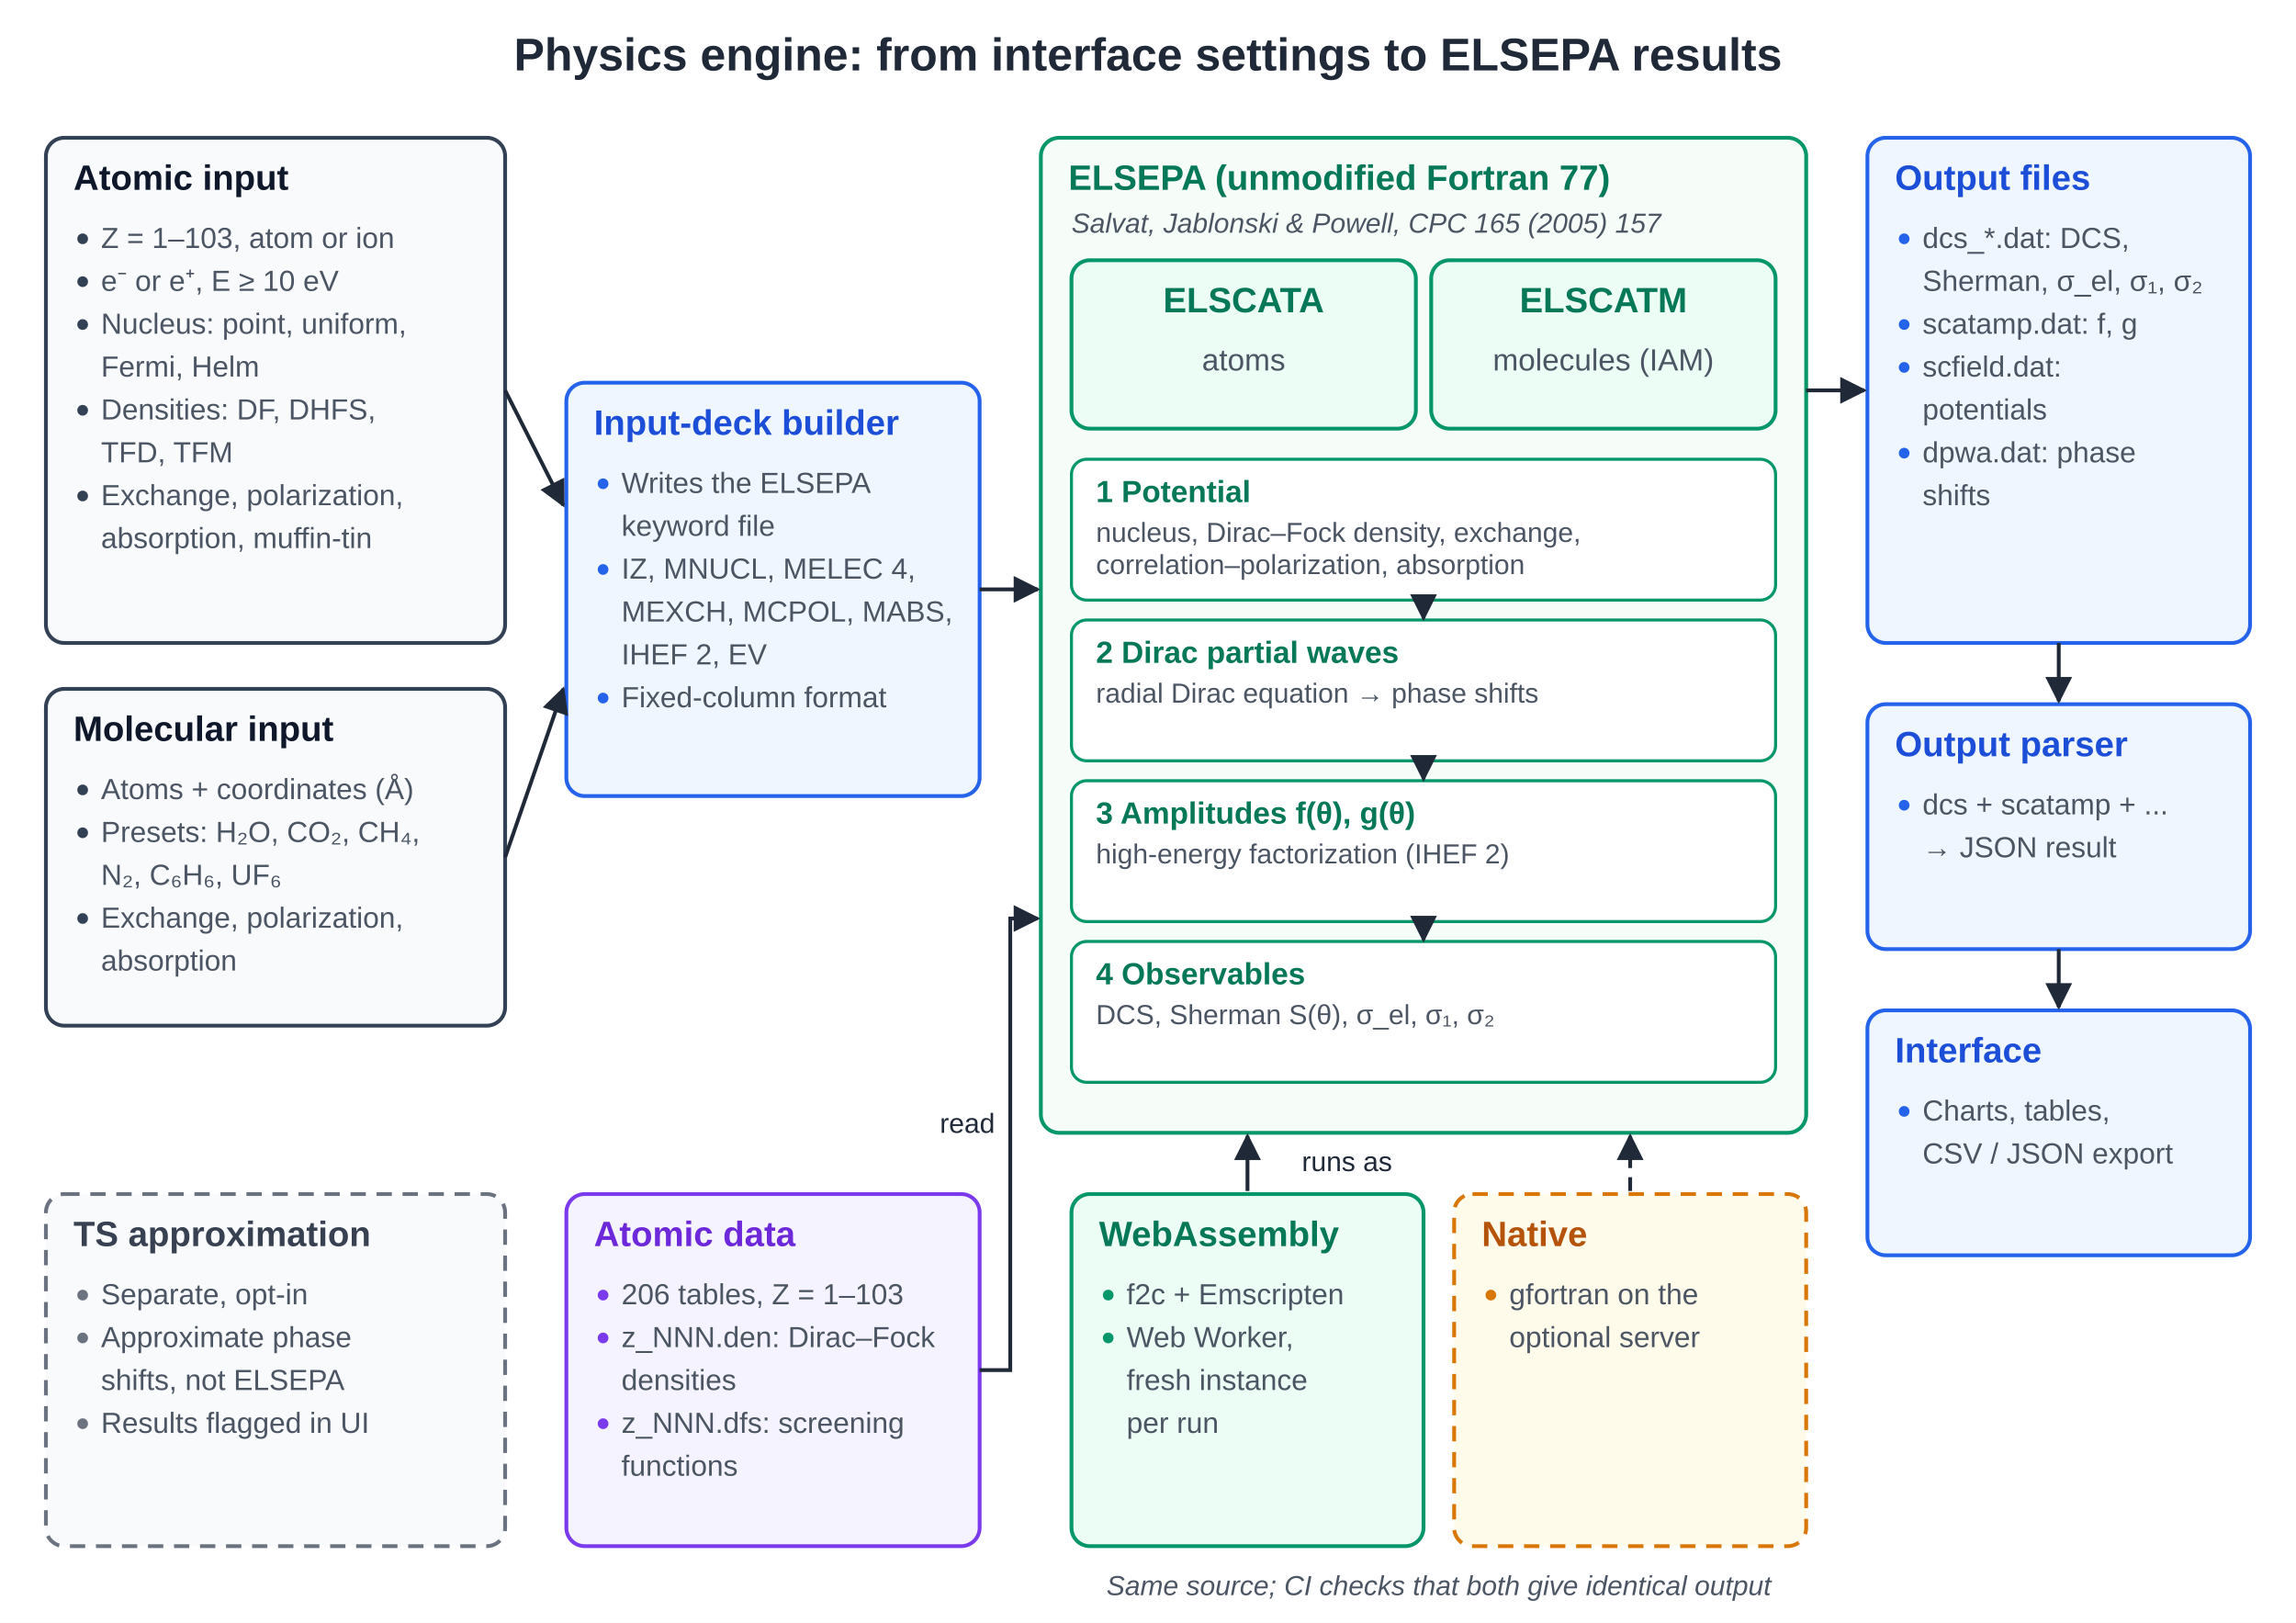
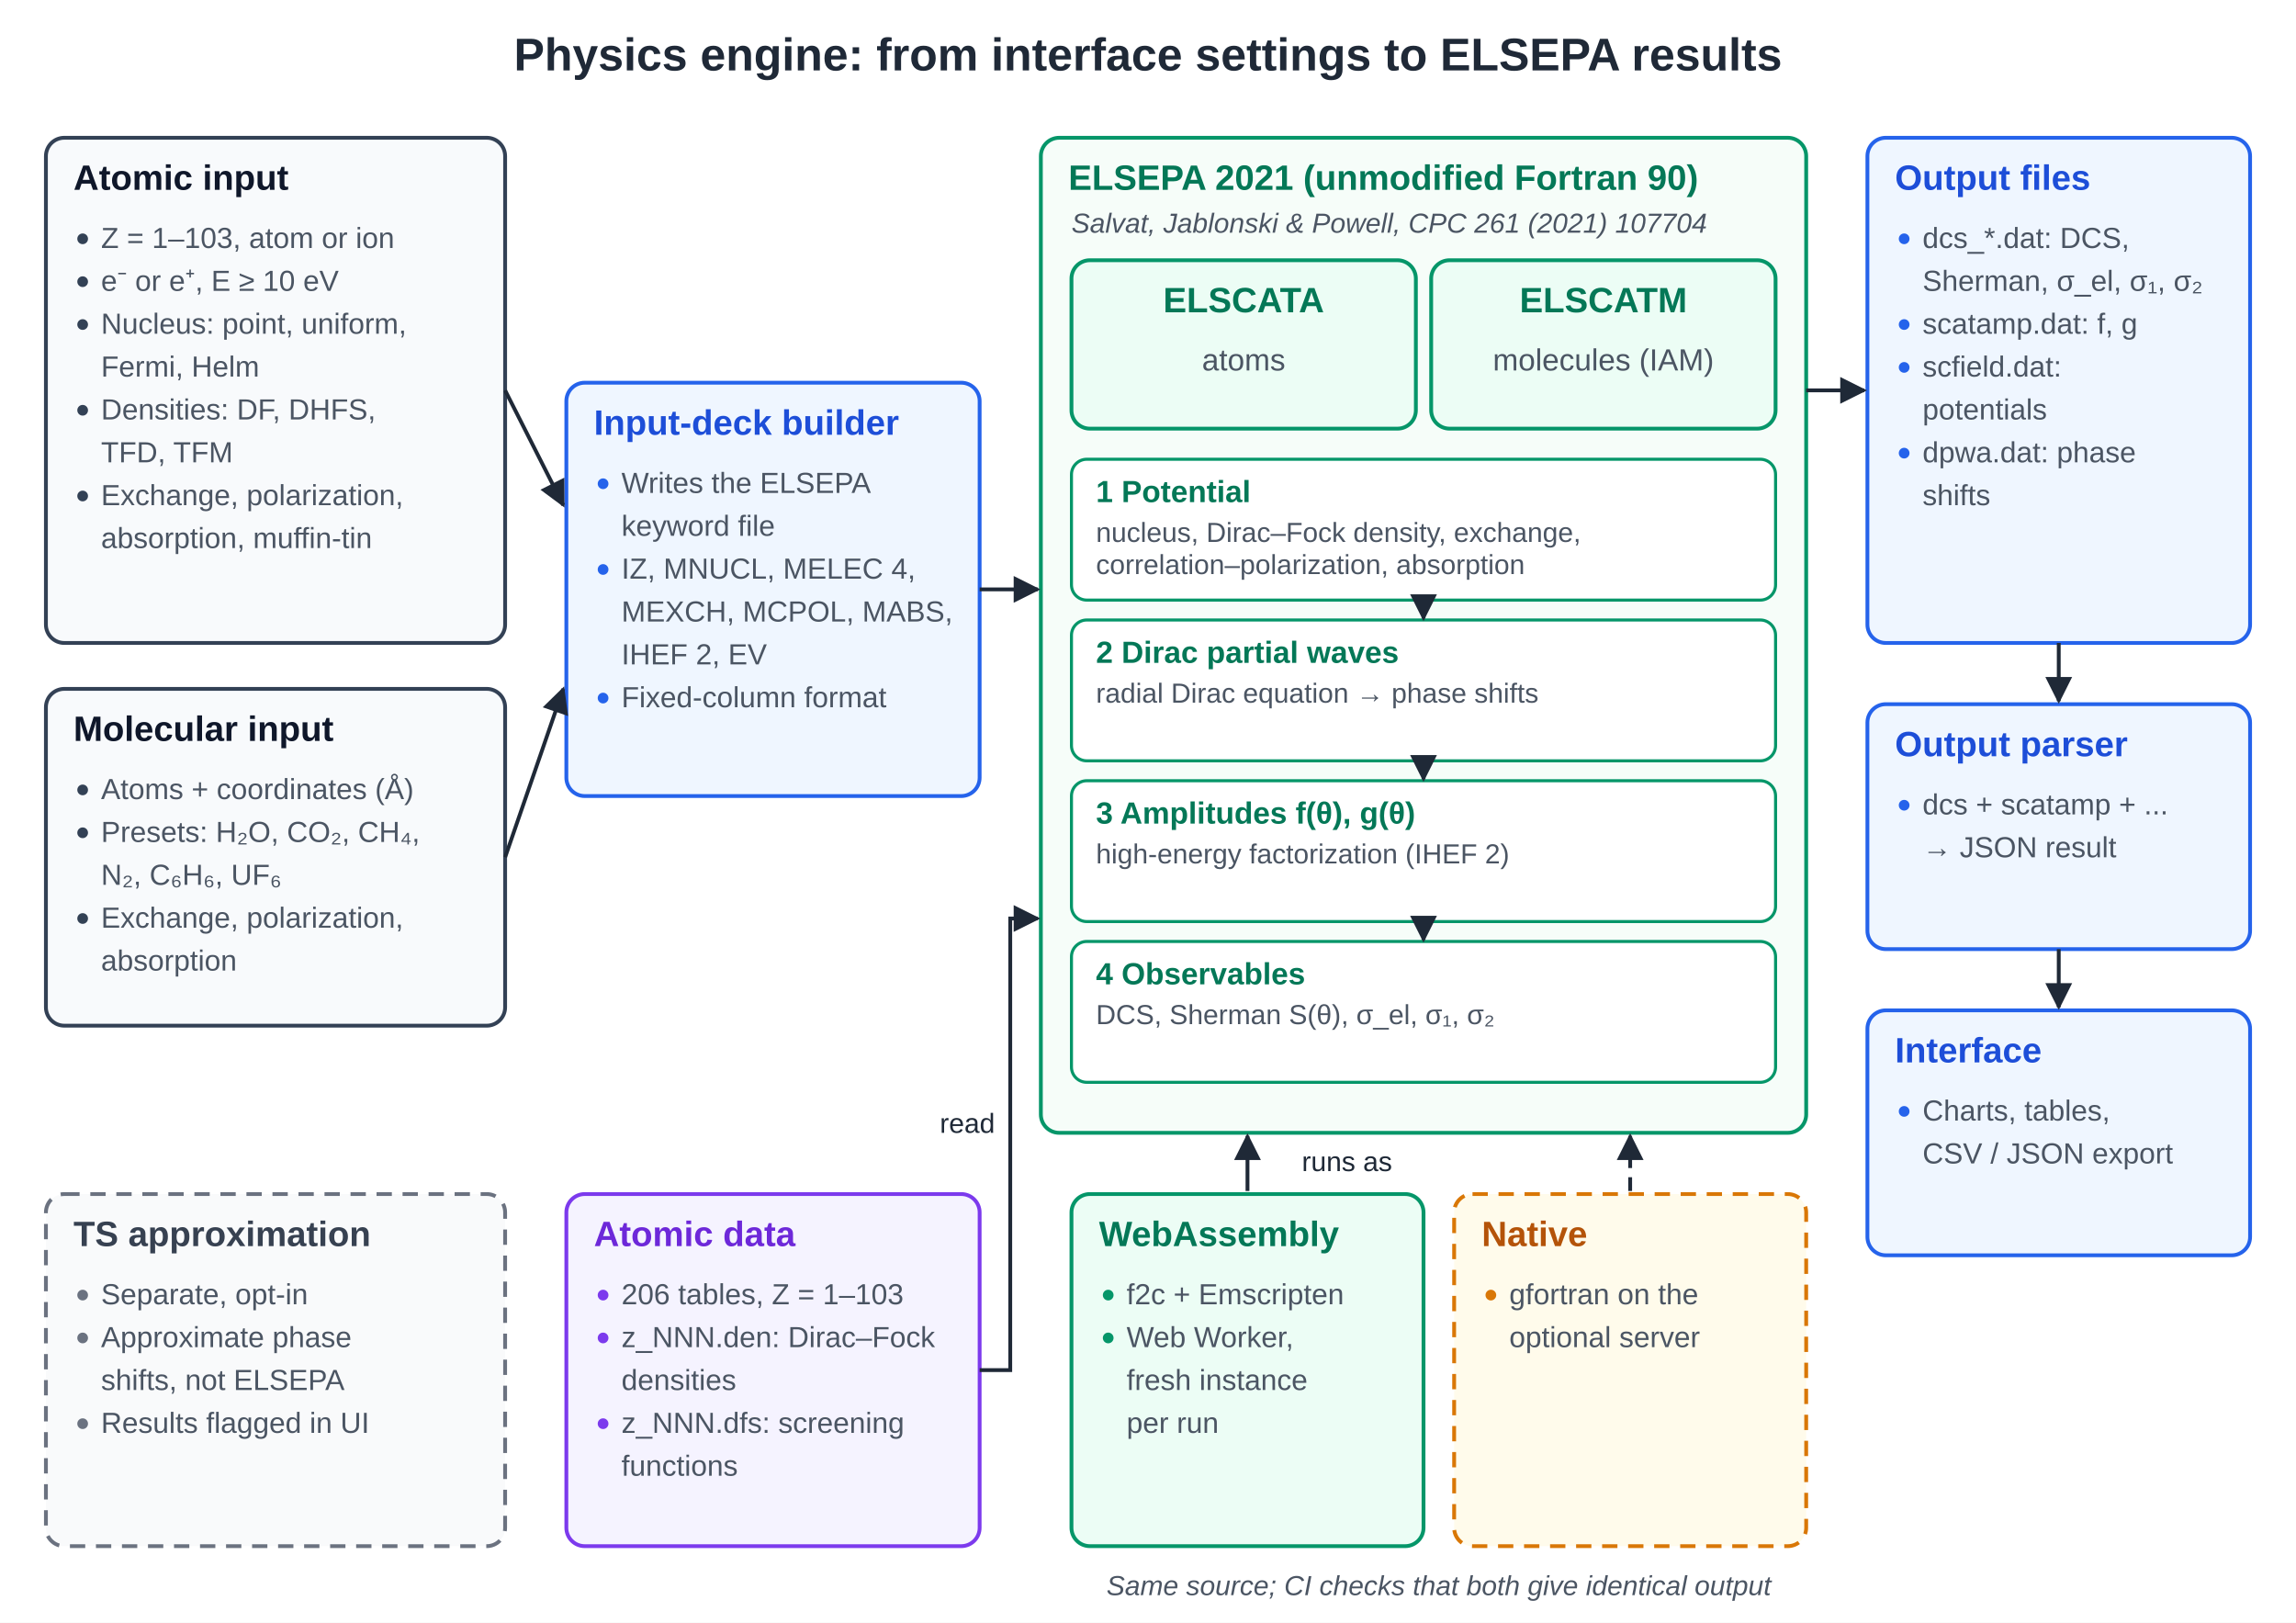
<svg xmlns="http://www.w3.org/2000/svg" width="1500" height="1060" viewBox="0 0 1500 1060">
  <defs>
    <marker id="ah" viewBox="0 0 10 10" refX="9" refY="5" markerWidth="7" markerHeight="7" orient="auto-start-reverse">
      <path d="M0,0 L10,5 L0,10 z" fill="#1f2937" />
    </marker>
  </defs>
  <rect width="100%" height="100%" fill="#ffffff" />
  <text x="750.0" y="46" font-family="Arial, Helvetica, sans-serif" font-size="30" font-weight="bold" text-anchor="middle" fill="#1f2937">Physics engine: from interface settings to ELSEPA results</text>
  <rect x="30" y="90" width="300" height="330" rx="12" fill="#f8fafc" stroke="#334155" stroke-width="2.5" />
  <text x="48" y="124" font-family="Arial, Helvetica, sans-serif" font-size="23" font-weight="bold" text-anchor="start" fill="#0f172a">Atomic input</text>
  <circle cx="54" cy="156" r="3.5" fill="#334155" />
  <text x="66" y="162" font-family="Arial, Helvetica, sans-serif" font-size="19" font-weight="normal" text-anchor="start" fill="#4b5563">Z = 1–103, atom or ion</text>
  <circle cx="54" cy="184" r="3.5" fill="#334155" />
  <text x="66" y="190" font-family="Arial, Helvetica, sans-serif" font-size="19" font-weight="normal" text-anchor="start" fill="#4b5563">e⁻ or e⁺, E ≥ 10 eV</text>
  <circle cx="54" cy="212" r="3.5" fill="#334155" />
  <text x="66" y="218" font-family="Arial, Helvetica, sans-serif" font-size="19" font-weight="normal" text-anchor="start" fill="#4b5563">Nucleus: point, uniform,</text>
  <text x="66" y="246" font-family="Arial, Helvetica, sans-serif" font-size="19" font-weight="normal" text-anchor="start" fill="#4b5563">Fermi, Helm</text>
  <circle cx="54" cy="268" r="3.5" fill="#334155" />
  <text x="66" y="274" font-family="Arial, Helvetica, sans-serif" font-size="19" font-weight="normal" text-anchor="start" fill="#4b5563">Densities: DF, DHFS,</text>
  <text x="66" y="302" font-family="Arial, Helvetica, sans-serif" font-size="19" font-weight="normal" text-anchor="start" fill="#4b5563">TFD, TFM</text>
  <circle cx="54" cy="324" r="3.5" fill="#334155" />
  <text x="66" y="330" font-family="Arial, Helvetica, sans-serif" font-size="19" font-weight="normal" text-anchor="start" fill="#4b5563">Exchange, polarization,</text>
  <text x="66" y="358" font-family="Arial, Helvetica, sans-serif" font-size="19" font-weight="normal" text-anchor="start" fill="#4b5563">absorption, muffin-tin</text>
  <rect x="30" y="450" width="300" height="220" rx="12" fill="#f8fafc" stroke="#334155" stroke-width="2.5" />
  <text x="48" y="484" font-family="Arial, Helvetica, sans-serif" font-size="23" font-weight="bold" text-anchor="start" fill="#0f172a">Molecular input</text>
  <circle cx="54" cy="516" r="3.5" fill="#334155" />
  <text x="66" y="522" font-family="Arial, Helvetica, sans-serif" font-size="19" font-weight="normal" text-anchor="start" fill="#4b5563">Atoms + coordinates (Å)</text>
  <circle cx="54" cy="544" r="3.5" fill="#334155" />
  <text x="66" y="550" font-family="Arial, Helvetica, sans-serif" font-size="19" font-weight="normal" text-anchor="start" fill="#4b5563">Presets: H₂O, CO₂, CH₄,</text>
  <text x="66" y="578" font-family="Arial, Helvetica, sans-serif" font-size="19" font-weight="normal" text-anchor="start" fill="#4b5563">N₂, C₆H₆, UF₆</text>
  <circle cx="54" cy="600" r="3.5" fill="#334155" />
  <text x="66" y="606" font-family="Arial, Helvetica, sans-serif" font-size="19" font-weight="normal" text-anchor="start" fill="#4b5563">Exchange, polarization,</text>
  <text x="66" y="634" font-family="Arial, Helvetica, sans-serif" font-size="19" font-weight="normal" text-anchor="start" fill="#4b5563">absorption</text>
  <rect x="370" y="250" width="270" height="270" rx="12" fill="#eff6ff" stroke="#2563eb" stroke-width="2.5" />
  <text x="388" y="284" font-family="Arial, Helvetica, sans-serif" font-size="23" font-weight="bold" text-anchor="start" fill="#1d4ed8">Input-deck builder</text>
  <circle cx="394" cy="316" r="3.5" fill="#2563eb" />
  <text x="406" y="322" font-family="Arial, Helvetica, sans-serif" font-size="19" font-weight="normal" text-anchor="start" fill="#4b5563">Writes the ELSEPA</text>
  <text x="406" y="350" font-family="Arial, Helvetica, sans-serif" font-size="19" font-weight="normal" text-anchor="start" fill="#4b5563">keyword file</text>
  <circle cx="394" cy="372" r="3.5" fill="#2563eb" />
  <text x="406" y="378" font-family="Arial, Helvetica, sans-serif" font-size="19" font-weight="normal" text-anchor="start" fill="#4b5563">IZ, MNUCL, MELEC 4,</text>
  <text x="406" y="406" font-family="Arial, Helvetica, sans-serif" font-size="19" font-weight="normal" text-anchor="start" fill="#4b5563">MEXCH, MCPOL, MABS,</text>
  <text x="406" y="434" font-family="Arial, Helvetica, sans-serif" font-size="19" font-weight="normal" text-anchor="start" fill="#4b5563">IHEF 2, EV</text>
  <circle cx="394" cy="456" r="3.5" fill="#2563eb" />
  <text x="406" y="462" font-family="Arial, Helvetica, sans-serif" font-size="19" font-weight="normal" text-anchor="start" fill="#4b5563">Fixed-column format</text>
  <path d="M330,255 L368,330" fill="none" stroke="#1f2937" stroke-width="2.5" marker-end="url(#ah)" />
  <path d="M330,560 L368,450" fill="none" stroke="#1f2937" stroke-width="2.5" marker-end="url(#ah)" />
  <rect x="680" y="90" width="500" height="650" rx="12" fill="#f6fdf9" stroke="#059669" stroke-width="2.5" />
-   <text x="698" y="124" font-family="Arial, Helvetica, sans-serif" font-size="23" font-weight="bold" text-anchor="start" fill="#047857">ELSEPA (unmodified Fortran 77)</text>
-   <text x="700" y="152" font-family="Arial, Helvetica, sans-serif" font-size="18" font-weight="normal" text-anchor="start" fill="#4b5563" font-style="italic">Salvat, Jablonski &amp; Powell, CPC 165 (2005) 157</text>
+   <text x="698" y="124" font-family="Arial, Helvetica, sans-serif" font-size="23" font-weight="bold" text-anchor="start" fill="#047857">ELSEPA 2021 (unmodified Fortran 90)</text>
+   <text x="700" y="152" font-family="Arial, Helvetica, sans-serif" font-size="18" font-weight="normal" text-anchor="start" fill="#4b5563" font-style="italic">Salvat, Jablonski &amp; Powell, CPC 261 (2021) 107704</text>
  <rect x="700" y="170" width="225" height="110" rx="12" fill="#ecfdf5" stroke="#059669" stroke-width="2.5" />
  <text x="812.5" y="204" font-family="Arial, Helvetica, sans-serif" font-size="23" font-weight="bold" text-anchor="middle" fill="#047857">ELSCATA</text>
  <text x="812.5" y="242" font-family="Arial, Helvetica, sans-serif" font-size="20" font-weight="normal" text-anchor="middle" fill="#4b5563">atoms</text>
  <rect x="935" y="170" width="225" height="110" rx="12" fill="#ecfdf5" stroke="#059669" stroke-width="2.5" />
  <text x="1047.5" y="204" font-family="Arial, Helvetica, sans-serif" font-size="23" font-weight="bold" text-anchor="middle" fill="#047857">ELSCATM</text>
  <text x="1047.5" y="242" font-family="Arial, Helvetica, sans-serif" font-size="20" font-weight="normal" text-anchor="middle" fill="#4b5563">molecules (IAM)</text>
  <rect x="700" y="300" width="460" height="92" rx="10" fill="#ffffff" stroke="#059669" stroke-width="2" />
  <text x="716" y="328" font-family="Arial, Helvetica, sans-serif" font-size="20" font-weight="bold" text-anchor="start" fill="#047857">1  Potential</text>
  <text x="716" y="354" font-family="Arial, Helvetica, sans-serif" font-size="18" font-weight="normal" text-anchor="start" fill="#4b5563">nucleus, Dirac–Fock density, exchange,</text>
  <text x="716" y="375" font-family="Arial, Helvetica, sans-serif" font-size="18" font-weight="normal" text-anchor="start" fill="#4b5563">correlation–polarization, absorption</text>
  <rect x="700" y="405" width="460" height="92" rx="10" fill="#ffffff" stroke="#059669" stroke-width="2" />
  <text x="716" y="433" font-family="Arial, Helvetica, sans-serif" font-size="20" font-weight="bold" text-anchor="start" fill="#047857">2  Dirac partial waves</text>
  <text x="716" y="459" font-family="Arial, Helvetica, sans-serif" font-size="18" font-weight="normal" text-anchor="start" fill="#4b5563">radial Dirac equation → phase shifts</text>
  <path d="M930,392 L930,404" fill="none" stroke="#1f2937" stroke-width="2.5" marker-end="url(#ah)" />
  <rect x="700" y="510" width="460" height="92" rx="10" fill="#ffffff" stroke="#059669" stroke-width="2" />
  <text x="716" y="538" font-family="Arial, Helvetica, sans-serif" font-size="20" font-weight="bold" text-anchor="start" fill="#047857">3  Amplitudes f(θ), g(θ)</text>
  <text x="716" y="564" font-family="Arial, Helvetica, sans-serif" font-size="18" font-weight="normal" text-anchor="start" fill="#4b5563">high-energy factorization (IHEF 2)</text>
  <path d="M930,497 L930,509" fill="none" stroke="#1f2937" stroke-width="2.5" marker-end="url(#ah)" />
  <rect x="700" y="615" width="460" height="92" rx="10" fill="#ffffff" stroke="#059669" stroke-width="2" />
  <text x="716" y="643" font-family="Arial, Helvetica, sans-serif" font-size="20" font-weight="bold" text-anchor="start" fill="#047857">4  Observables</text>
  <text x="716" y="669" font-family="Arial, Helvetica, sans-serif" font-size="18" font-weight="normal" text-anchor="start" fill="#4b5563">DCS, Sherman S(θ), σ_el, σ₁, σ₂</text>
  <path d="M930,602 L930,614" fill="none" stroke="#1f2937" stroke-width="2.5" marker-end="url(#ah)" />
  <path d="M640,385 L678,385" fill="none" stroke="#1f2937" stroke-width="2.5" marker-end="url(#ah)" />
  <rect x="370" y="780" width="270" height="230" rx="12" fill="#f5f3ff" stroke="#7c3aed" stroke-width="2.5" />
  <text x="388" y="814" font-family="Arial, Helvetica, sans-serif" font-size="23" font-weight="bold" text-anchor="start" fill="#6d28d9">Atomic data</text>
  <circle cx="394" cy="846" r="3.5" fill="#7c3aed" />
  <text x="406" y="852" font-family="Arial, Helvetica, sans-serif" font-size="19" font-weight="normal" text-anchor="start" fill="#4b5563">206 tables, Z = 1–103</text>
  <circle cx="394" cy="874" r="3.5" fill="#7c3aed" />
  <text x="406" y="880" font-family="Arial, Helvetica, sans-serif" font-size="19" font-weight="normal" text-anchor="start" fill="#4b5563">z_NNN.den: Dirac–Fock</text>
  <text x="406" y="908" font-family="Arial, Helvetica, sans-serif" font-size="19" font-weight="normal" text-anchor="start" fill="#4b5563">densities</text>
  <circle cx="394" cy="930" r="3.5" fill="#7c3aed" />
  <text x="406" y="936" font-family="Arial, Helvetica, sans-serif" font-size="19" font-weight="normal" text-anchor="start" fill="#4b5563">z_NNN.dfs: screening</text>
  <text x="406" y="964" font-family="Arial, Helvetica, sans-serif" font-size="19" font-weight="normal" text-anchor="start" fill="#4b5563">functions</text>
  <path d="M640,895 L660,895 L660,600 L678,600" fill="none" stroke="#1f2937" stroke-width="2.5" marker-end="url(#ah)" />
  <text x="650" y="740" font-family="Arial, Helvetica, sans-serif" font-size="18" text-anchor="end" fill="#1f2937" stroke="#ffffff" stroke-width="6" paint-order="stroke">read</text>
  <rect x="700" y="780" width="230" height="230" rx="12" fill="#ecfdf5" stroke="#059669" stroke-width="2.5" />
  <text x="718" y="814" font-family="Arial, Helvetica, sans-serif" font-size="23" font-weight="bold" text-anchor="start" fill="#047857">WebAssembly</text>
  <circle cx="724" cy="846" r="3.5" fill="#059669" />
  <text x="736" y="852" font-family="Arial, Helvetica, sans-serif" font-size="19" font-weight="normal" text-anchor="start" fill="#4b5563">f2c + Emscripten</text>
  <circle cx="724" cy="874" r="3.5" fill="#059669" />
  <text x="736" y="880" font-family="Arial, Helvetica, sans-serif" font-size="19" font-weight="normal" text-anchor="start" fill="#4b5563">Web Worker,</text>
  <text x="736" y="908" font-family="Arial, Helvetica, sans-serif" font-size="19" font-weight="normal" text-anchor="start" fill="#4b5563">fresh instance</text>
  <text x="736" y="936" font-family="Arial, Helvetica, sans-serif" font-size="19" font-weight="normal" text-anchor="start" fill="#4b5563">per run</text>
  <rect x="950" y="780" width="230" height="230" rx="12" fill="#fffbeb" stroke="#d97706" stroke-width="2.5" stroke-dasharray="10 7" />
  <text x="968" y="814" font-family="Arial, Helvetica, sans-serif" font-size="23" font-weight="bold" text-anchor="start" fill="#b45309">Native</text>
  <circle cx="974" cy="846" r="3.5" fill="#d97706" />
  <text x="986" y="852" font-family="Arial, Helvetica, sans-serif" font-size="19" font-weight="normal" text-anchor="start" fill="#4b5563">gfortran on the</text>
  <text x="986" y="880" font-family="Arial, Helvetica, sans-serif" font-size="19" font-weight="normal" text-anchor="start" fill="#4b5563">optional server</text>
  <path d="M815,778 L815,742" fill="none" stroke="#1f2937" stroke-width="2.5" marker-end="url(#ah)" />
  <text x="880" y="765" font-family="Arial, Helvetica, sans-serif" font-size="18" text-anchor="middle" fill="#1f2937" stroke="#ffffff" stroke-width="6" paint-order="stroke">runs as</text>
  <path d="M1065,778 L1065,742" fill="none" stroke="#1f2937" stroke-width="2.5" stroke-dasharray="9 6" marker-end="url(#ah)" />
  <text x="940" y="1042" font-family="Arial, Helvetica, sans-serif" font-size="18" font-weight="normal" text-anchor="middle" fill="#4b5563" font-style="italic">Same source; CI checks that both give identical output</text>
  <rect x="1220" y="90" width="250" height="330" rx="12" fill="#eff6ff" stroke="#2563eb" stroke-width="2.5" />
  <text x="1238" y="124" font-family="Arial, Helvetica, sans-serif" font-size="23" font-weight="bold" text-anchor="start" fill="#1d4ed8">Output files</text>
  <circle cx="1244" cy="156" r="3.5" fill="#2563eb" />
  <text x="1256" y="162" font-family="Arial, Helvetica, sans-serif" font-size="19" font-weight="normal" text-anchor="start" fill="#4b5563">dcs_*.dat: DCS,</text>
  <text x="1256" y="190" font-family="Arial, Helvetica, sans-serif" font-size="19" font-weight="normal" text-anchor="start" fill="#4b5563">Sherman, σ_el, σ₁, σ₂</text>
  <circle cx="1244" cy="212" r="3.5" fill="#2563eb" />
  <text x="1256" y="218" font-family="Arial, Helvetica, sans-serif" font-size="19" font-weight="normal" text-anchor="start" fill="#4b5563">scatamp.dat: f, g</text>
  <circle cx="1244" cy="240" r="3.5" fill="#2563eb" />
  <text x="1256" y="246" font-family="Arial, Helvetica, sans-serif" font-size="19" font-weight="normal" text-anchor="start" fill="#4b5563">scfield.dat:</text>
  <text x="1256" y="274" font-family="Arial, Helvetica, sans-serif" font-size="19" font-weight="normal" text-anchor="start" fill="#4b5563">potentials</text>
  <circle cx="1244" cy="296" r="3.5" fill="#2563eb" />
  <text x="1256" y="302" font-family="Arial, Helvetica, sans-serif" font-size="19" font-weight="normal" text-anchor="start" fill="#4b5563">dpwa.dat: phase</text>
  <text x="1256" y="330" font-family="Arial, Helvetica, sans-serif" font-size="19" font-weight="normal" text-anchor="start" fill="#4b5563">shifts</text>
  <path d="M1180,255 L1218,255" fill="none" stroke="#1f2937" stroke-width="2.5" marker-end="url(#ah)" />
  <rect x="1220" y="460" width="250" height="160" rx="12" fill="#eff6ff" stroke="#2563eb" stroke-width="2.5" />
  <text x="1238" y="494" font-family="Arial, Helvetica, sans-serif" font-size="23" font-weight="bold" text-anchor="start" fill="#1d4ed8">Output parser</text>
  <circle cx="1244" cy="526" r="3.5" fill="#2563eb" />
  <text x="1256" y="532" font-family="Arial, Helvetica, sans-serif" font-size="19" font-weight="normal" text-anchor="start" fill="#4b5563">dcs + scatamp + ...</text>
  <text x="1256" y="560" font-family="Arial, Helvetica, sans-serif" font-size="19" font-weight="normal" text-anchor="start" fill="#4b5563">→ JSON result</text>
  <path d="M1345,420 L1345,458" fill="none" stroke="#1f2937" stroke-width="2.5" marker-end="url(#ah)" />
  <rect x="1220" y="660" width="250" height="160" rx="12" fill="#eff6ff" stroke="#2563eb" stroke-width="2.5" />
  <text x="1238" y="694" font-family="Arial, Helvetica, sans-serif" font-size="23" font-weight="bold" text-anchor="start" fill="#1d4ed8">Interface</text>
  <circle cx="1244" cy="726" r="3.5" fill="#2563eb" />
  <text x="1256" y="732" font-family="Arial, Helvetica, sans-serif" font-size="19" font-weight="normal" text-anchor="start" fill="#4b5563">Charts, tables,</text>
  <text x="1256" y="760" font-family="Arial, Helvetica, sans-serif" font-size="19" font-weight="normal" text-anchor="start" fill="#4b5563">CSV / JSON export</text>
  <path d="M1345,620 L1345,658" fill="none" stroke="#1f2937" stroke-width="2.5" marker-end="url(#ah)" />
  <rect x="30" y="780" width="300" height="230" rx="12" fill="#f9fafb" stroke="#6b7280" stroke-width="2.5" stroke-dasharray="10 7" />
  <text x="48" y="814" font-family="Arial, Helvetica, sans-serif" font-size="23" font-weight="bold" text-anchor="start" fill="#374151">TS approximation</text>
  <circle cx="54" cy="846" r="3.5" fill="#6b7280" />
  <text x="66" y="852" font-family="Arial, Helvetica, sans-serif" font-size="19" font-weight="normal" text-anchor="start" fill="#4b5563">Separate, opt-in</text>
  <circle cx="54" cy="874" r="3.5" fill="#6b7280" />
  <text x="66" y="880" font-family="Arial, Helvetica, sans-serif" font-size="19" font-weight="normal" text-anchor="start" fill="#4b5563">Approximate phase</text>
  <text x="66" y="908" font-family="Arial, Helvetica, sans-serif" font-size="19" font-weight="normal" text-anchor="start" fill="#4b5563">shifts, not ELSEPA</text>
  <circle cx="54" cy="930" r="3.5" fill="#6b7280" />
  <text x="66" y="936" font-family="Arial, Helvetica, sans-serif" font-size="19" font-weight="normal" text-anchor="start" fill="#4b5563">Results flagged in UI</text>
</svg>
